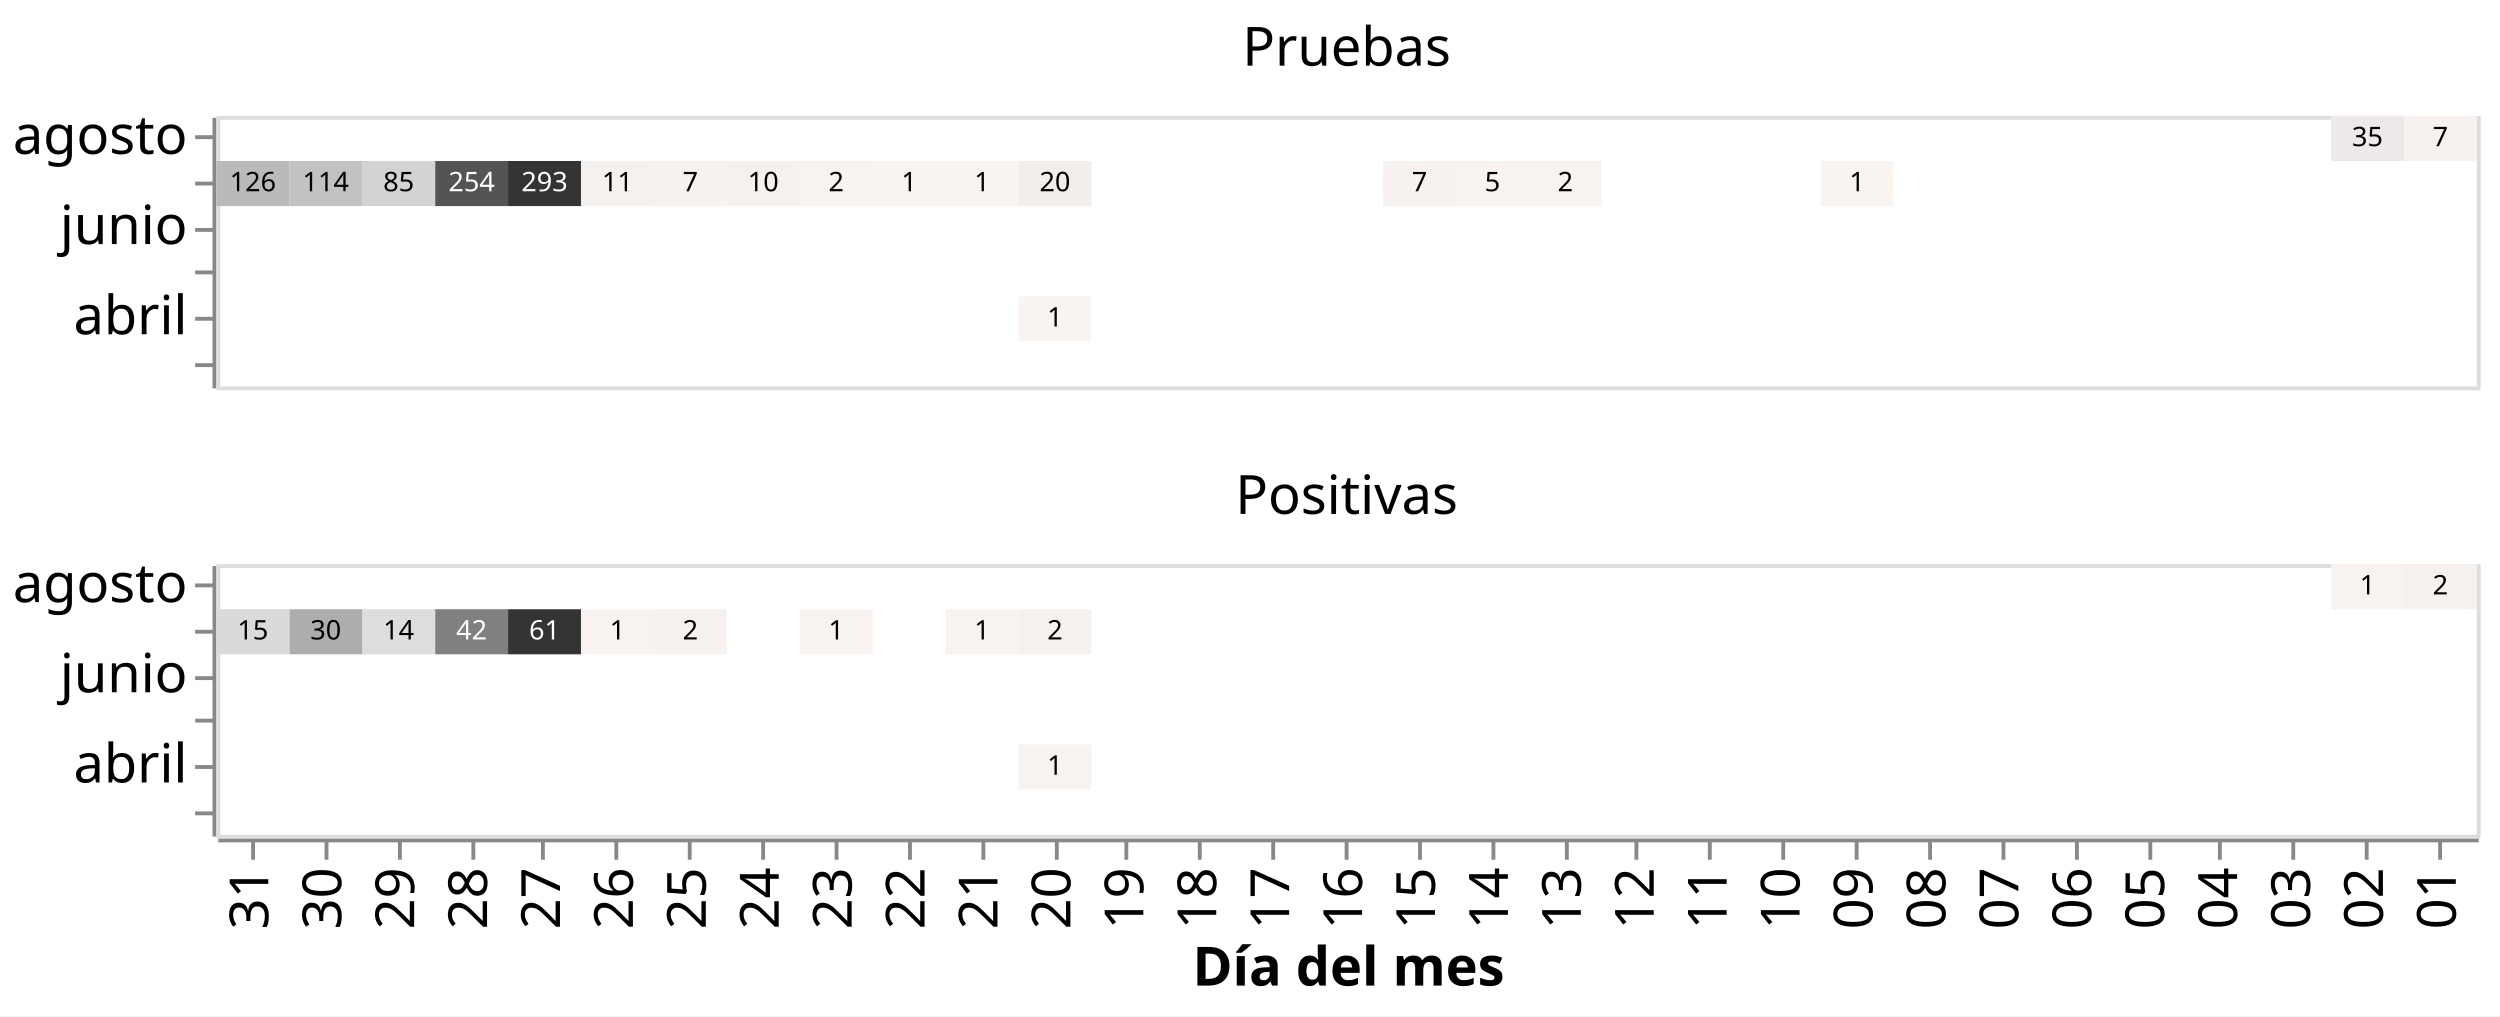
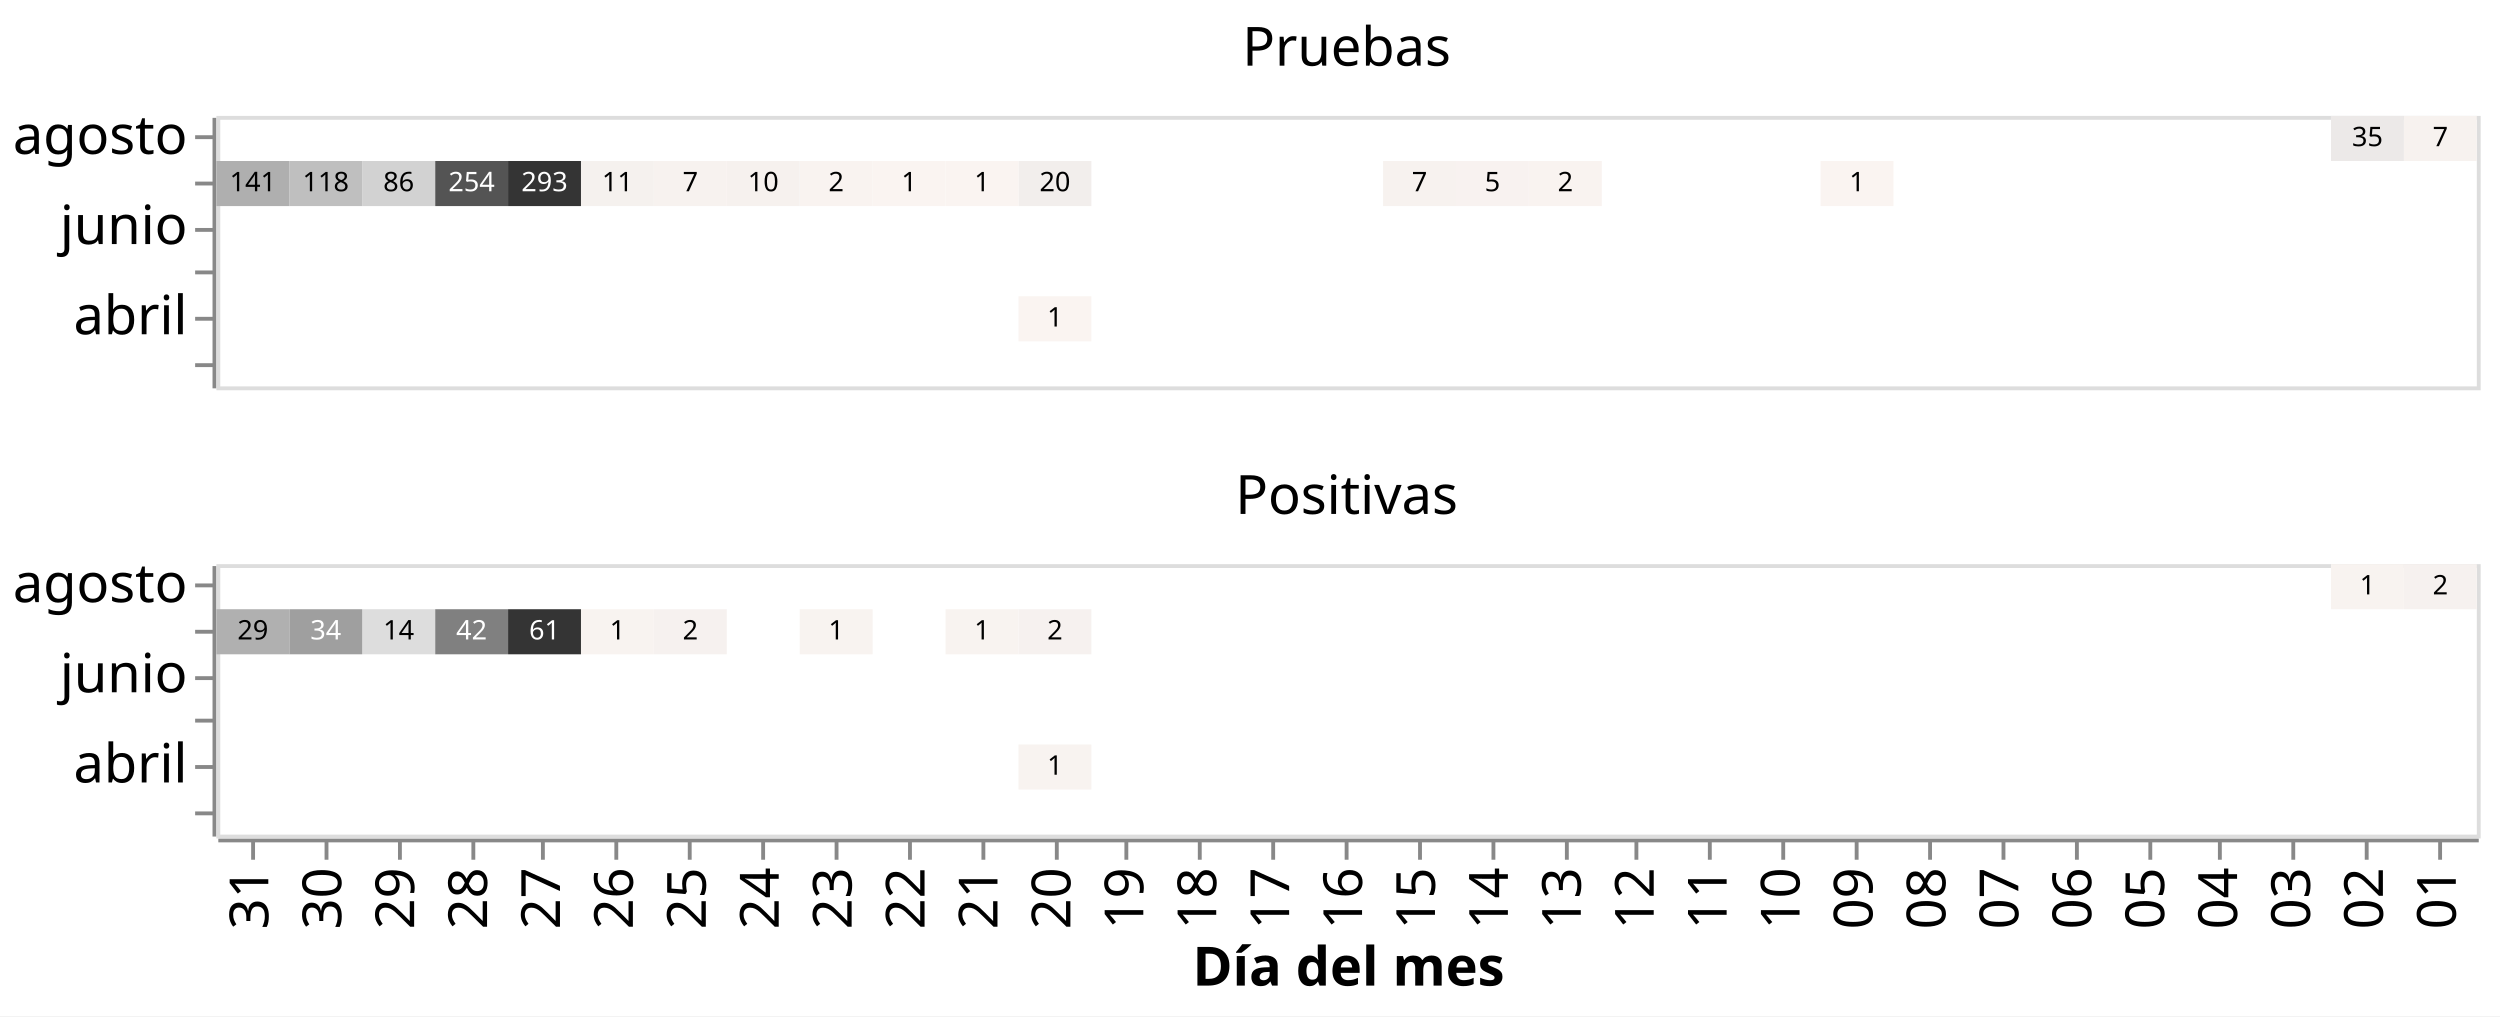
<svg xmlns="http://www.w3.org/2000/svg" class="marks" width="647" height="263" viewBox="0 0 647 263" version="1.1">
  <rect width="647" height="263" style="fill: white;" />
  <g transform="translate(56,30)">
    <g class="mark-group role-frame root">
      <g transform="translate(0,0)">
        <path class="background" d="M0,0h0v0h0Z" style="fill: none;" />
        <g>
          <g class="mark-group role-row-header row_header">
            <g transform="translate(-1,0)">
              <path class="background" d="M0,0h0v70h0Z" style="fill: none;" />
              <g>
                <g class="mark-group role-axis">
                  <g transform="translate(0.5,0.5)">
                    <path class="background" d="M0,0h0v0h0Z" style="pointer-events: none; fill: none;" />
                    <g>
                      <g class="mark-rule role-axis-tick" style="pointer-events: none;">
                        <line transform="translate(0,5)" x2="-5" y2="0" style="fill: none; stroke: #888; stroke-width: 1; opacity: 1;" />
                        <line transform="translate(0,17)" x2="-5" y2="0" style="fill: none; stroke: #888; stroke-width: 1; opacity: 1;" />
                        <line transform="translate(0,29)" x2="-5" y2="0" style="fill: none; stroke: #888; stroke-width: 1; opacity: 1;" />
                        <line transform="translate(0,40)" x2="-5" y2="0" style="fill: none; stroke: #888; stroke-width: 1; opacity: 1;" />
                        <line transform="translate(0,52)" x2="-5" y2="0" style="fill: none; stroke: #888; stroke-width: 1; opacity: 1;" />
                        <line transform="translate(0,64)" x2="-5" y2="0" style="fill: none; stroke: #888; stroke-width: 1; opacity: 1;" />
                      </g>
                      <g class="mark-text role-axis-label" style="pointer-events: none;">
                        <text text-anchor="end" transform="translate(-7,9.333333)" style="font-family: sans-serif; font-size: 14px; fill: #000; opacity: 1;">agosto</text>
                        <text text-anchor="end" transform="translate(-7,21)" style="font-family: sans-serif; font-size: 14px; fill: #000; opacity: 0;">julio</text>
                        <text text-anchor="end" transform="translate(-7,32.66667)" style="font-family: sans-serif; font-size: 14px; fill: #000; opacity: 1;">junio</text>
                        <text text-anchor="end" transform="translate(-7,44.33333)" style="font-family: sans-serif; font-size: 14px; fill: #000; opacity: 0;">mayo</text>
                        <text text-anchor="end" transform="translate(-7,56)" style="font-family: sans-serif; font-size: 14px; fill: #000; opacity: 1;">abril</text>
                        <text text-anchor="end" transform="translate(-7,67.66667)" style="font-family: sans-serif; font-size: 14px; fill: #000; opacity: 0;">marzo</text>
                      </g>
                      <g class="mark-rule role-axis-domain" style="pointer-events: none;">
                        <line transform="translate(0,0)" x2="0" y2="70" style="fill: none; stroke: #888; stroke-width: 1; opacity: 1;" />
                      </g>
                    </g>
                    <path class="foreground" d="" style="pointer-events: none; display: none; fill: none;" />
                  </g>
                </g>
              </g>
              <path class="foreground" d="" style="display: none; fill: none;" />
            </g>
            <g transform="translate(-1,116)">
              <path class="background" d="M0,0h0v70h0Z" style="fill: none;" />
              <g>
                <g class="mark-group role-axis">
                  <g transform="translate(0.5,0.5)">
                    <path class="background" d="M0,0h0v0h0Z" style="pointer-events: none; fill: none;" />
                    <g>
                      <g class="mark-rule role-axis-tick" style="pointer-events: none;">
                        <line transform="translate(0,5)" x2="-5" y2="0" style="fill: none; stroke: #888; stroke-width: 1; opacity: 1;" />
                        <line transform="translate(0,17)" x2="-5" y2="0" style="fill: none; stroke: #888; stroke-width: 1; opacity: 1;" />
                        <line transform="translate(0,29)" x2="-5" y2="0" style="fill: none; stroke: #888; stroke-width: 1; opacity: 1;" />
                        <line transform="translate(0,40)" x2="-5" y2="0" style="fill: none; stroke: #888; stroke-width: 1; opacity: 1;" />
                        <line transform="translate(0,52)" x2="-5" y2="0" style="fill: none; stroke: #888; stroke-width: 1; opacity: 1;" />
                        <line transform="translate(0,64)" x2="-5" y2="0" style="fill: none; stroke: #888; stroke-width: 1; opacity: 1;" />
                      </g>
                      <g class="mark-text role-axis-label" style="pointer-events: none;">
                        <text text-anchor="end" transform="translate(-7,9.333333)" style="font-family: sans-serif; font-size: 14px; fill: #000; opacity: 1;">agosto</text>
                        <text text-anchor="end" transform="translate(-7,21)" style="font-family: sans-serif; font-size: 14px; fill: #000; opacity: 0;">julio</text>
                        <text text-anchor="end" transform="translate(-7,32.66667)" style="font-family: sans-serif; font-size: 14px; fill: #000; opacity: 1;">junio</text>
                        <text text-anchor="end" transform="translate(-7,44.33333)" style="font-family: sans-serif; font-size: 14px; fill: #000; opacity: 0;">mayo</text>
                        <text text-anchor="end" transform="translate(-7,56)" style="font-family: sans-serif; font-size: 14px; fill: #000; opacity: 1;">abril</text>
                        <text text-anchor="end" transform="translate(-7,67.66667)" style="font-family: sans-serif; font-size: 14px; fill: #000; opacity: 0;">marzo</text>
                      </g>
                      <g class="mark-rule role-axis-domain" style="pointer-events: none;">
                        <line transform="translate(0,0)" x2="0" y2="70" style="fill: none; stroke: #888; stroke-width: 1; opacity: 1;" />
                      </g>
                    </g>
                    <path class="foreground" d="" style="pointer-events: none; display: none; fill: none;" />
                  </g>
                </g>
              </g>
              <path class="foreground" d="" style="display: none; fill: none;" />
            </g>
          </g>
          <g class="mark-group role-column-footer column_footer">
            <g transform="translate(0,187)">
              <path class="background" d="M0,0h585v0h-585Z" style="fill: none;" />
              <g>
                <g class="mark-group role-axis">
                  <g transform="translate(0.5,0.5)">
                    <path class="background" d="M0,0h0v0h0Z" style="pointer-events: none; fill: none;" />
                    <g>
                      <g class="mark-rule role-axis-tick" style="pointer-events: none;">
                        <line transform="translate(9,0)" x2="0" y2="5" style="fill: none; stroke: #888; stroke-width: 1; opacity: 1;" />
                        <line transform="translate(28,0)" x2="0" y2="5" style="fill: none; stroke: #888; stroke-width: 1; opacity: 1;" />
                        <line transform="translate(47,0)" x2="0" y2="5" style="fill: none; stroke: #888; stroke-width: 1; opacity: 1;" />
                        <line transform="translate(66,0)" x2="0" y2="5" style="fill: none; stroke: #888; stroke-width: 1; opacity: 1;" />
                        <line transform="translate(84,0)" x2="0" y2="5" style="fill: none; stroke: #888; stroke-width: 1; opacity: 1;" />
                        <line transform="translate(103,0)" x2="0" y2="5" style="fill: none; stroke: #888; stroke-width: 1; opacity: 1;" />
                        <line transform="translate(122,0)" x2="0" y2="5" style="fill: none; stroke: #888; stroke-width: 1; opacity: 1;" />
                        <line transform="translate(141,0)" x2="0" y2="5" style="fill: none; stroke: #888; stroke-width: 1; opacity: 1;" />
                        <line transform="translate(160,0)" x2="0" y2="5" style="fill: none; stroke: #888; stroke-width: 1; opacity: 1;" />
                        <line transform="translate(179,0)" x2="0" y2="5" style="fill: none; stroke: #888; stroke-width: 1; opacity: 1;" />
                        <line transform="translate(198,0)" x2="0" y2="5" style="fill: none; stroke: #888; stroke-width: 1; opacity: 1;" />
                        <line transform="translate(217,0)" x2="0" y2="5" style="fill: none; stroke: #888; stroke-width: 1; opacity: 1;" />
                        <line transform="translate(235,0)" x2="0" y2="5" style="fill: none; stroke: #888; stroke-width: 1; opacity: 1;" />
                        <line transform="translate(254,0)" x2="0" y2="5" style="fill: none; stroke: #888; stroke-width: 1; opacity: 1;" />
                        <line transform="translate(273,0)" x2="0" y2="5" style="fill: none; stroke: #888; stroke-width: 1; opacity: 1;" />
                        <line transform="translate(292,0)" x2="0" y2="5" style="fill: none; stroke: #888; stroke-width: 1; opacity: 1;" />
                        <line transform="translate(311,0)" x2="0" y2="5" style="fill: none; stroke: #888; stroke-width: 1; opacity: 1;" />
                        <line transform="translate(330,0)" x2="0" y2="5" style="fill: none; stroke: #888; stroke-width: 1; opacity: 1;" />
                        <line transform="translate(349,0)" x2="0" y2="5" style="fill: none; stroke: #888; stroke-width: 1; opacity: 1;" />
                        <line transform="translate(367,0)" x2="0" y2="5" style="fill: none; stroke: #888; stroke-width: 1; opacity: 1;" />
                        <line transform="translate(386,0)" x2="0" y2="5" style="fill: none; stroke: #888; stroke-width: 1; opacity: 1;" />
                        <line transform="translate(405,0)" x2="0" y2="5" style="fill: none; stroke: #888; stroke-width: 1; opacity: 1;" />
                        <line transform="translate(424,0)" x2="0" y2="5" style="fill: none; stroke: #888; stroke-width: 1; opacity: 1;" />
                        <line transform="translate(443,0)" x2="0" y2="5" style="fill: none; stroke: #888; stroke-width: 1; opacity: 1;" />
                        <line transform="translate(462,0)" x2="0" y2="5" style="fill: none; stroke: #888; stroke-width: 1; opacity: 1;" />
                        <line transform="translate(481,0)" x2="0" y2="5" style="fill: none; stroke: #888; stroke-width: 1; opacity: 1;" />
                        <line transform="translate(500,0)" x2="0" y2="5" style="fill: none; stroke: #888; stroke-width: 1; opacity: 1;" />
                        <line transform="translate(518,0)" x2="0" y2="5" style="fill: none; stroke: #888; stroke-width: 1; opacity: 1;" />
                        <line transform="translate(537,0)" x2="0" y2="5" style="fill: none; stroke: #888; stroke-width: 1; opacity: 1;" />
                        <line transform="translate(556,0)" x2="0" y2="5" style="fill: none; stroke: #888; stroke-width: 1; opacity: 1;" />
                        <line transform="translate(575,0)" x2="0" y2="5" style="fill: none; stroke: #888; stroke-width: 1; opacity: 1;" />
                      </g>
                      <g class="mark-text role-axis-label" style="pointer-events: none;">
                        <text text-anchor="end" transform="translate(8.935484,7) rotate(270) translate(0,4)" style="font-family: sans-serif; font-size: 14px; fill: #000; opacity: 1;">31</text>
                        <text text-anchor="end" transform="translate(27.80645,7) rotate(270) translate(0,4)" style="font-family: sans-serif; font-size: 14px; fill: #000; opacity: 1;">30</text>
                        <text text-anchor="end" transform="translate(46.67742,7) rotate(270) translate(0,4)" style="font-family: sans-serif; font-size: 14px; fill: #000; opacity: 1;">29</text>
                        <text text-anchor="end" transform="translate(65.54839,7) rotate(270) translate(0,4)" style="font-family: sans-serif; font-size: 14px; fill: #000; opacity: 1;">28</text>
                        <text text-anchor="end" transform="translate(84.41935,7) rotate(270) translate(0,4)" style="font-family: sans-serif; font-size: 14px; fill: #000; opacity: 1;">27</text>
                        <text text-anchor="end" transform="translate(103.2903,7) rotate(270) translate(0,4)" style="font-family: sans-serif; font-size: 14px; fill: #000; opacity: 1;">26</text>
                        <text text-anchor="end" transform="translate(122.1613,7) rotate(270) translate(0,4)" style="font-family: sans-serif; font-size: 14px; fill: #000; opacity: 1;">25</text>
                        <text text-anchor="end" transform="translate(141.0323,7) rotate(270) translate(0,4)" style="font-family: sans-serif; font-size: 14px; fill: #000; opacity: 1;">24</text>
                        <text text-anchor="end" transform="translate(159.9032,7) rotate(270) translate(0,4)" style="font-family: sans-serif; font-size: 14px; fill: #000; opacity: 1;">23</text>
                        <text text-anchor="end" transform="translate(178.7742,7) rotate(270) translate(0,4)" style="font-family: sans-serif; font-size: 14px; fill: #000; opacity: 1;">22</text>
                        <text text-anchor="end" transform="translate(197.6452,7) rotate(270) translate(0,4)" style="font-family: sans-serif; font-size: 14px; fill: #000; opacity: 1;">21</text>
                        <text text-anchor="end" transform="translate(216.5161,7) rotate(270) translate(0,4)" style="font-family: sans-serif; font-size: 14px; fill: #000; opacity: 1;">20</text>
                        <text text-anchor="end" transform="translate(235.3871,7) rotate(270) translate(0,4)" style="font-family: sans-serif; font-size: 14px; fill: #000; opacity: 1;">19</text>
                        <text text-anchor="end" transform="translate(254.2581,7) rotate(270) translate(0,4)" style="font-family: sans-serif; font-size: 14px; fill: #000; opacity: 1;">18</text>
                        <text text-anchor="end" transform="translate(273.129,7) rotate(270) translate(0,4)" style="font-family: sans-serif; font-size: 14px; fill: #000; opacity: 1;">17</text>
                        <text text-anchor="end" transform="translate(292,7) rotate(270) translate(0,4)" style="font-family: sans-serif; font-size: 14px; fill: #000; opacity: 1;">16</text>
                        <text text-anchor="end" transform="translate(310.871,7) rotate(270) translate(0,4)" style="font-family: sans-serif; font-size: 14px; fill: #000; opacity: 1;">15</text>
                        <text text-anchor="end" transform="translate(329.7419,7) rotate(270) translate(0,4)" style="font-family: sans-serif; font-size: 14px; fill: #000; opacity: 1;">14</text>
                        <text text-anchor="end" transform="translate(348.6129,7) rotate(270) translate(0,4)" style="font-family: sans-serif; font-size: 14px; fill: #000; opacity: 1;">13</text>
                        <text text-anchor="end" transform="translate(367.4839,7) rotate(270) translate(0,4)" style="font-family: sans-serif; font-size: 14px; fill: #000; opacity: 1;">12</text>
                        <text text-anchor="end" transform="translate(386.3548,7) rotate(270) translate(0,4)" style="font-family: sans-serif; font-size: 14px; fill: #000; opacity: 1;">11</text>
                        <text text-anchor="end" transform="translate(405.2258,7) rotate(270) translate(0,4)" style="font-family: sans-serif; font-size: 14px; fill: #000; opacity: 1;">10</text>
                        <text text-anchor="end" transform="translate(424.0968,7) rotate(270) translate(0,4)" style="font-family: sans-serif; font-size: 14px; fill: #000; opacity: 1;">09</text>
                        <text text-anchor="end" transform="translate(442.9677,7) rotate(270) translate(0,4)" style="font-family: sans-serif; font-size: 14px; fill: #000; opacity: 1;">08</text>
                        <text text-anchor="end" transform="translate(461.8387,7) rotate(270) translate(0,4)" style="font-family: sans-serif; font-size: 14px; fill: #000; opacity: 1;">07</text>
                        <text text-anchor="end" transform="translate(480.7097,7) rotate(270) translate(0,4)" style="font-family: sans-serif; font-size: 14px; fill: #000; opacity: 1;">06</text>
                        <text text-anchor="end" transform="translate(499.5806,7) rotate(270) translate(0,4)" style="font-family: sans-serif; font-size: 14px; fill: #000; opacity: 1;">05</text>
                        <text text-anchor="end" transform="translate(518.4516,7) rotate(270) translate(0,4)" style="font-family: sans-serif; font-size: 14px; fill: #000; opacity: 1;">04</text>
                        <text text-anchor="end" transform="translate(537.3226,7) rotate(270) translate(0,4)" style="font-family: sans-serif; font-size: 14px; fill: #000; opacity: 1;">03</text>
                        <text text-anchor="end" transform="translate(556.1935,7) rotate(270) translate(0,4)" style="font-family: sans-serif; font-size: 14px; fill: #000; opacity: 1;">02</text>
                        <text text-anchor="end" transform="translate(575.0645,7) rotate(270) translate(0,4)" style="font-family: sans-serif; font-size: 14px; fill: #000; opacity: 1;">01</text>
                      </g>
                      <g class="mark-rule role-axis-domain" style="pointer-events: none;">
                        <line transform="translate(0,0)" x2="585" y2="0" style="fill: none; stroke: #888; stroke-width: 1; opacity: 1;" />
                      </g>
                      <g class="mark-text role-axis-title" style="pointer-events: none;">
                        <text text-anchor="middle" transform="translate(292.5,37.57227)" style="font-family: sans-serif; font-size: 14px; font-weight: bold; fill: #000; opacity: 1;">Día del mes</text>
                      </g>
                    </g>
                    <path class="foreground" d="" style="pointer-events: none; display: none; fill: none;" />
                  </g>
                </g>
              </g>
              <path class="foreground" d="" style="display: none; fill: none;" />
            </g>
          </g>
          <g class="mark-group role-scope cell">
            <g transform="translate(0,0)">
              <path class="background" d="M0.5,0.5h585v70h-585Z" style="fill: none; stroke: #ddd;" />
              <g>
                <g class="mark-rect role-mark child_layer_0_marks">
                  <path d="M207.581,46.667h18.871v11.667h-18.871Z" style="fill: rgb(250, 244, 241);" />
                  <path d="M415.161,11.667h18.871v11.667h-18.871Z" style="fill: rgb(250, 244, 241);" />
                  <path d="M339.677,11.667h18.871v11.667h-18.871Z" style="fill: rgb(249, 243, 240);" />
                  <path d="M320.806,11.667h18.871v11.667h-18.871Z" style="fill: rgb(248, 242, 240);" />
                  <path d="M301.935,11.667h18.871v11.667h-18.871Z" style="fill: rgb(247, 242, 239);" />
                  <path d="M207.581,11.667h18.871v11.667h-18.871Z" style="fill: rgb(242, 238, 236);" />
                  <path d="M188.71,11.667h18.871v11.667h-18.871Z" style="fill: rgb(250, 244, 241);" />
                  <path d="M169.839,11.667h18.871v11.667h-18.871Z" style="fill: rgb(250, 244, 241);" />
                  <path d="M150.968,11.667h18.871v11.667h-18.871Z" style="fill: rgb(249, 243, 240);" />
                  <path d="M132.097,11.667h18.871v11.667h-18.871Z" style="fill: rgb(246, 241, 238);" />
                  <path d="M113.226,11.667h18.871v11.667h-18.871Z" style="fill: rgb(247, 242, 239);" />
                  <path d="M94.355,11.667h18.871v11.667h-18.871Z" style="fill: rgb(245, 241, 238);" />
                  <path d="M75.484,11.667h18.871v11.667h-18.871Z" style="fill: rgb(52, 52, 52);" />
                  <path d="M56.613,11.667h18.871v11.667h-18.871Z" style="fill: rgb(84, 84, 84);" />
-                   <path d="M37.742,11.667h18.871v11.667h-18.871Z" style="fill: rgb(211, 211, 211);" />
-                   <path d="M18.871,11.667h18.871v11.667h-18.871Z" style="fill: rgb(194, 194, 194);" />
-                   <path d="M0,11.667h18.871v11.667h-18.871Z" style="fill: rgb(186, 186, 186);" />
+                   <path d="M37.742,11.667h18.871v11.667h-18.871Z" style="fill: rgb(210, 210, 210);" />
+                   <path d="M18.871,11.667h18.871v11.667h-18.871Z" style="fill: rgb(191, 191, 191);" />
+                   <path d="M0,11.667h18.871v11.667h-18.871Z" style="fill: rgb(175, 175, 175);" />
                  <path d="M566.129,0h18.871v11.667h-18.871Z" style="fill: rgb(247, 242, 239);" />
                  <path d="M547.258,0h18.871v11.667h-18.871Z" style="fill: rgb(236, 233, 232);" />
                </g>
                <g class="mark-text role-mark child_layer_1_marks">
                  <text text-anchor="middle" transform="translate(217.0161,54.5)" style="font-family: sans-serif; font-size: 7px; fill: black;">1</text>
                  <text text-anchor="middle" transform="translate(424.5968,19.5)" style="font-family: sans-serif; font-size: 7px; fill: black;">1</text>
                  <text text-anchor="middle" transform="translate(349.1129,19.5)" style="font-family: sans-serif; font-size: 7px; fill: black;">2</text>
                  <text text-anchor="middle" transform="translate(330.2419,19.5)" style="font-family: sans-serif; font-size: 7px; fill: black;">5</text>
                  <text text-anchor="middle" transform="translate(311.371,19.5)" style="font-family: sans-serif; font-size: 7px; fill: black;">7</text>
                  <text text-anchor="middle" transform="translate(217.0161,19.5)" style="font-family: sans-serif; font-size: 7px; fill: black;">20</text>
                  <text text-anchor="middle" transform="translate(198.1452,19.5)" style="font-family: sans-serif; font-size: 7px; fill: black;">1</text>
                  <text text-anchor="middle" transform="translate(179.2742,19.5)" style="font-family: sans-serif; font-size: 7px; fill: black;">1</text>
                  <text text-anchor="middle" transform="translate(160.4032,19.5)" style="font-family: sans-serif; font-size: 7px; fill: black;">2</text>
                  <text text-anchor="middle" transform="translate(141.5323,19.5)" style="font-family: sans-serif; font-size: 7px; fill: black;">10</text>
                  <text text-anchor="middle" transform="translate(122.6613,19.5)" style="font-family: sans-serif; font-size: 7px; fill: black;">7</text>
                  <text text-anchor="middle" transform="translate(103.7903,19.5)" style="font-family: sans-serif; font-size: 7px; fill: black;">11</text>
                  <text text-anchor="middle" transform="translate(84.91935,19.5)" style="font-family: sans-serif; font-size: 7px; fill: white;">293</text>
                  <text text-anchor="middle" transform="translate(66.04839,19.5)" style="font-family: sans-serif; font-size: 7px; fill: white;">254</text>
-                   <text text-anchor="middle" transform="translate(47.17742,19.5)" style="font-family: sans-serif; font-size: 7px; fill: black;">85</text>
-                   <text text-anchor="middle" transform="translate(28.30645,19.5)" style="font-family: sans-serif; font-size: 7px; fill: black;">114</text>
-                   <text text-anchor="middle" transform="translate(9.435484,19.5)" style="font-family: sans-serif; font-size: 7px; fill: black;">126</text>
+                   <text text-anchor="middle" transform="translate(47.17742,19.5)" style="font-family: sans-serif; font-size: 7px; fill: black;">86</text>
+                   <text text-anchor="middle" transform="translate(28.30645,19.5)" style="font-family: sans-serif; font-size: 7px; fill: black;">118</text>
+                   <text text-anchor="middle" transform="translate(9.435484,19.5)" style="font-family: sans-serif; font-size: 7px; fill: black;">141</text>
                  <text text-anchor="middle" transform="translate(575.5645,7.833333)" style="font-family: sans-serif; font-size: 7px; fill: black;">7</text>
                  <text text-anchor="middle" transform="translate(556.6935,7.833333)" style="font-family: sans-serif; font-size: 7px; fill: black;">35</text>
                </g>
                <g class="mark-group role-title">
                  <g transform="translate(292.5,-24)">
                    <path class="background" d="M0,0h0v0h0Z" style="pointer-events: none; fill: none;" />
                    <g>
                      <g class="mark-text role-title-text" style="pointer-events: none;">
                        <text text-anchor="middle" transform="translate(0,11)" style="font-family: sans-serif; font-size: 14px; fill: #000; opacity: 1;">Pruebas</text>
                      </g>
                    </g>
                    <path class="foreground" d="" style="pointer-events: none; display: none; fill: none;" />
                  </g>
                </g>
              </g>
              <path class="foreground" d="" style="display: none; fill: none;" />
            </g>
            <g transform="translate(0,116)">
              <path class="background" d="M0.5,0.5h585v70h-585Z" style="fill: none; stroke: #ddd;" />
              <g>
                <g class="mark-rect role-mark child_layer_0_marks">
                  <path d="M207.581,46.667h18.871v11.667h-18.871Z" style="fill: rgb(248, 243, 240);" />
                  <path d="M207.581,11.667h18.871v11.667h-18.871Z" style="fill: rgb(246, 241, 239);" />
                  <path d="M188.71,11.667h18.871v11.667h-18.871Z" style="fill: rgb(248, 243, 240);" />
                  <path d="M150.968,11.667h18.871v11.667h-18.871Z" style="fill: rgb(248, 243, 240);" />
                  <path d="M113.226,11.667h18.871v11.667h-18.871Z" style="fill: rgb(246, 241, 239);" />
                  <path d="M94.355,11.667h18.871v11.667h-18.871Z" style="fill: rgb(248, 243, 240);" />
                  <path d="M75.484,11.667h18.871v11.667h-18.871Z" style="fill: rgb(52, 52, 52);" />
                  <path d="M56.613,11.667h18.871v11.667h-18.871Z" style="fill: rgb(128, 128, 128);" />
                  <path d="M37.742,11.667h18.871v11.667h-18.871Z" style="fill: rgb(221, 221, 221);" />
-                   <path d="M18.871,11.667h18.871v11.667h-18.871Z" style="fill: rgb(173, 173, 173);" />
-                   <path d="M0,11.667h18.871v11.667h-18.871Z" style="fill: rgb(218, 218, 218);" />
+                   <path d="M18.871,11.667h18.871v11.667h-18.871Z" style="fill: rgb(159, 159, 159);" />
+                   <path d="M0,11.667h18.871v11.667h-18.871Z" style="fill: rgb(176, 176, 176);" />
                  <path d="M566.129,0h18.871v11.667h-18.871Z" style="fill: rgb(246, 241, 239);" />
                  <path d="M547.258,0h18.871v11.667h-18.871Z" style="fill: rgb(248, 243, 240);" />
                </g>
                <g class="mark-text role-mark child_layer_1_marks">
                  <text text-anchor="middle" transform="translate(217.0161,54.5)" style="font-family: sans-serif; font-size: 7px; fill: black;">1</text>
                  <text text-anchor="middle" transform="translate(217.0161,19.5)" style="font-family: sans-serif; font-size: 7px; fill: black;">2</text>
                  <text text-anchor="middle" transform="translate(198.1452,19.5)" style="font-family: sans-serif; font-size: 7px; fill: black;">1</text>
                  <text text-anchor="middle" transform="translate(160.4032,19.5)" style="font-family: sans-serif; font-size: 7px; fill: black;">1</text>
                  <text text-anchor="middle" transform="translate(122.6613,19.5)" style="font-family: sans-serif; font-size: 7px; fill: black;">2</text>
                  <text text-anchor="middle" transform="translate(103.7903,19.5)" style="font-family: sans-serif; font-size: 7px; fill: black;">1</text>
                  <text text-anchor="middle" transform="translate(84.91935,19.5)" style="font-family: sans-serif; font-size: 7px; fill: white;">61</text>
                  <text text-anchor="middle" transform="translate(66.04839,19.5)" style="font-family: sans-serif; font-size: 7px; fill: white;">42</text>
                  <text text-anchor="middle" transform="translate(47.17742,19.5)" style="font-family: sans-serif; font-size: 7px; fill: black;">14</text>
-                   <text text-anchor="middle" transform="translate(28.30645,19.5)" style="font-family: sans-serif; font-size: 7px; fill: black;">30</text>
-                   <text text-anchor="middle" transform="translate(9.435484,19.5)" style="font-family: sans-serif; font-size: 7px; fill: black;">15</text>
+                   <text text-anchor="middle" transform="translate(28.30645,19.5)" style="font-family: sans-serif; font-size: 7px; fill: white;">34</text>
+                   <text text-anchor="middle" transform="translate(9.435484,19.5)" style="font-family: sans-serif; font-size: 7px; fill: black;">29</text>
                  <text text-anchor="middle" transform="translate(575.5645,7.833333)" style="font-family: sans-serif; font-size: 7px; fill: black;">2</text>
                  <text text-anchor="middle" transform="translate(556.6935,7.833333)" style="font-family: sans-serif; font-size: 7px; fill: black;">1</text>
                </g>
                <g class="mark-group role-title">
                  <g transform="translate(292.5,-24)">
                    <path class="background" d="M0,0h0v0h0Z" style="pointer-events: none; fill: none;" />
                    <g>
                      <g class="mark-text role-title-text" style="pointer-events: none;">
                        <text text-anchor="middle" transform="translate(0,11)" style="font-family: sans-serif; font-size: 14px; fill: #000; opacity: 1;">Positivas</text>
                      </g>
                    </g>
                    <path class="foreground" d="" style="pointer-events: none; display: none; fill: none;" />
                  </g>
                </g>
              </g>
              <path class="foreground" d="" style="display: none; fill: none;" />
            </g>
          </g>
        </g>
        <path class="foreground" d="" style="display: none; fill: none;" />
      </g>
    </g>
  </g>
</svg>
